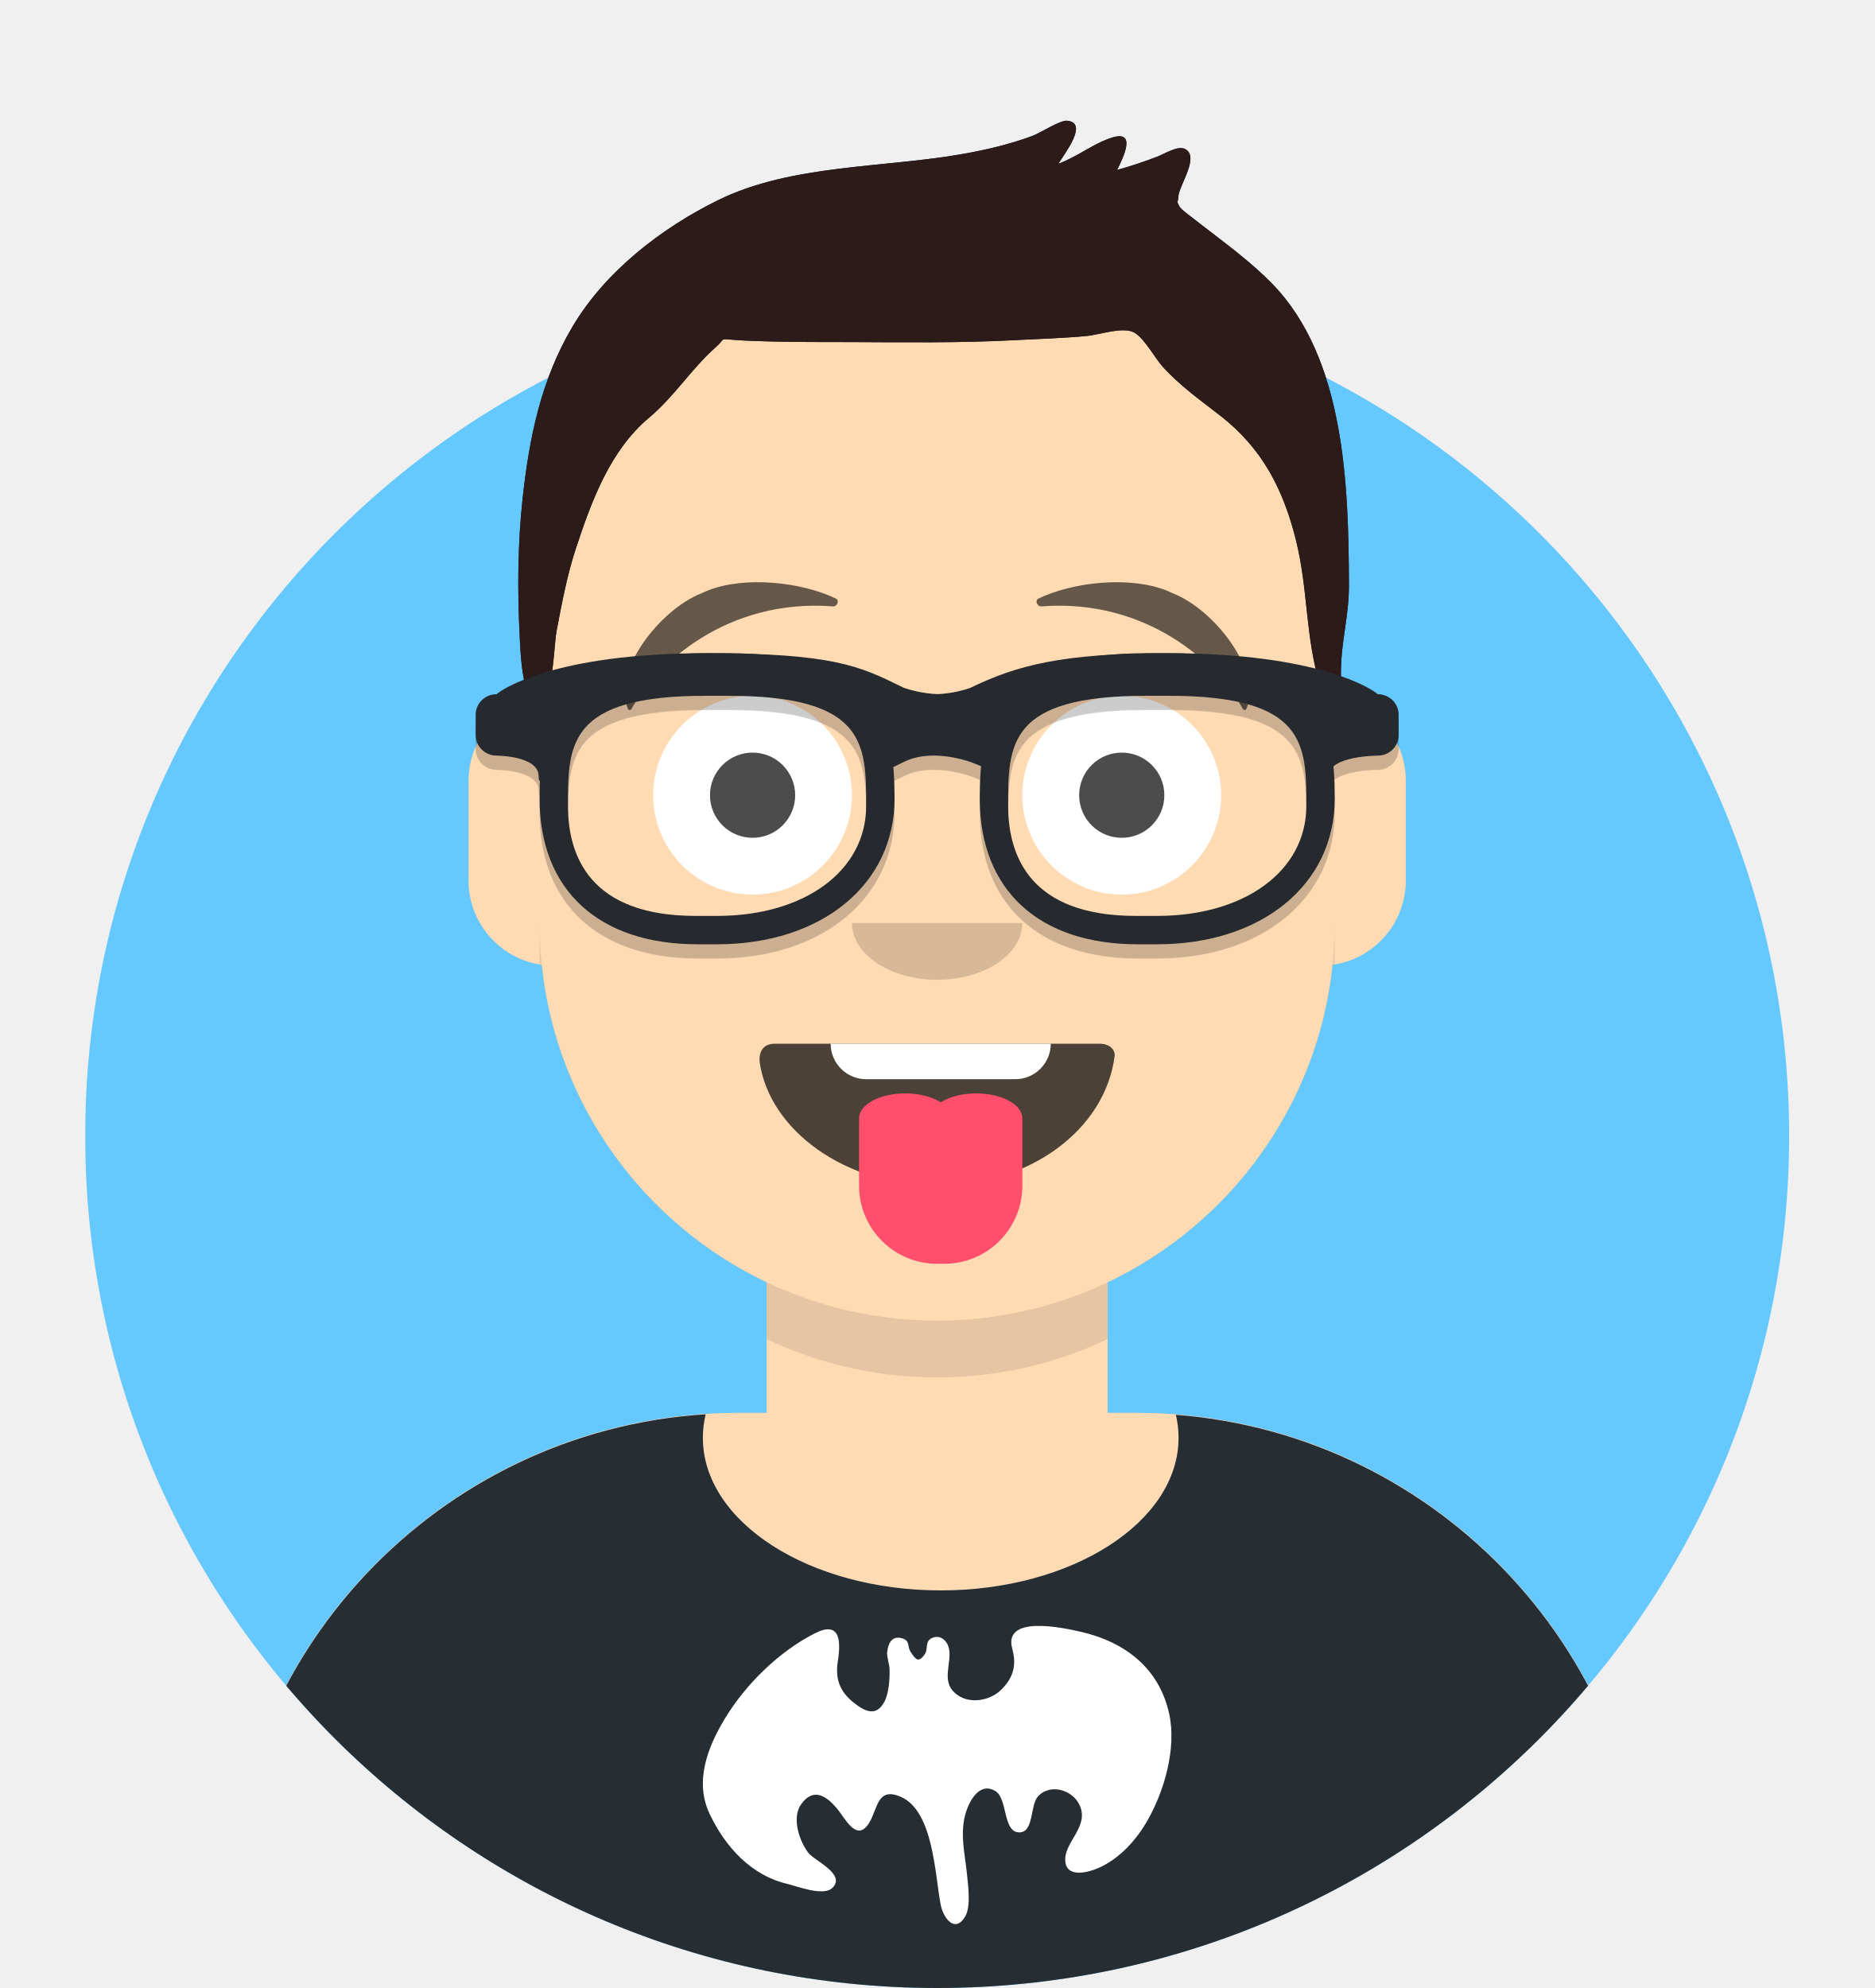
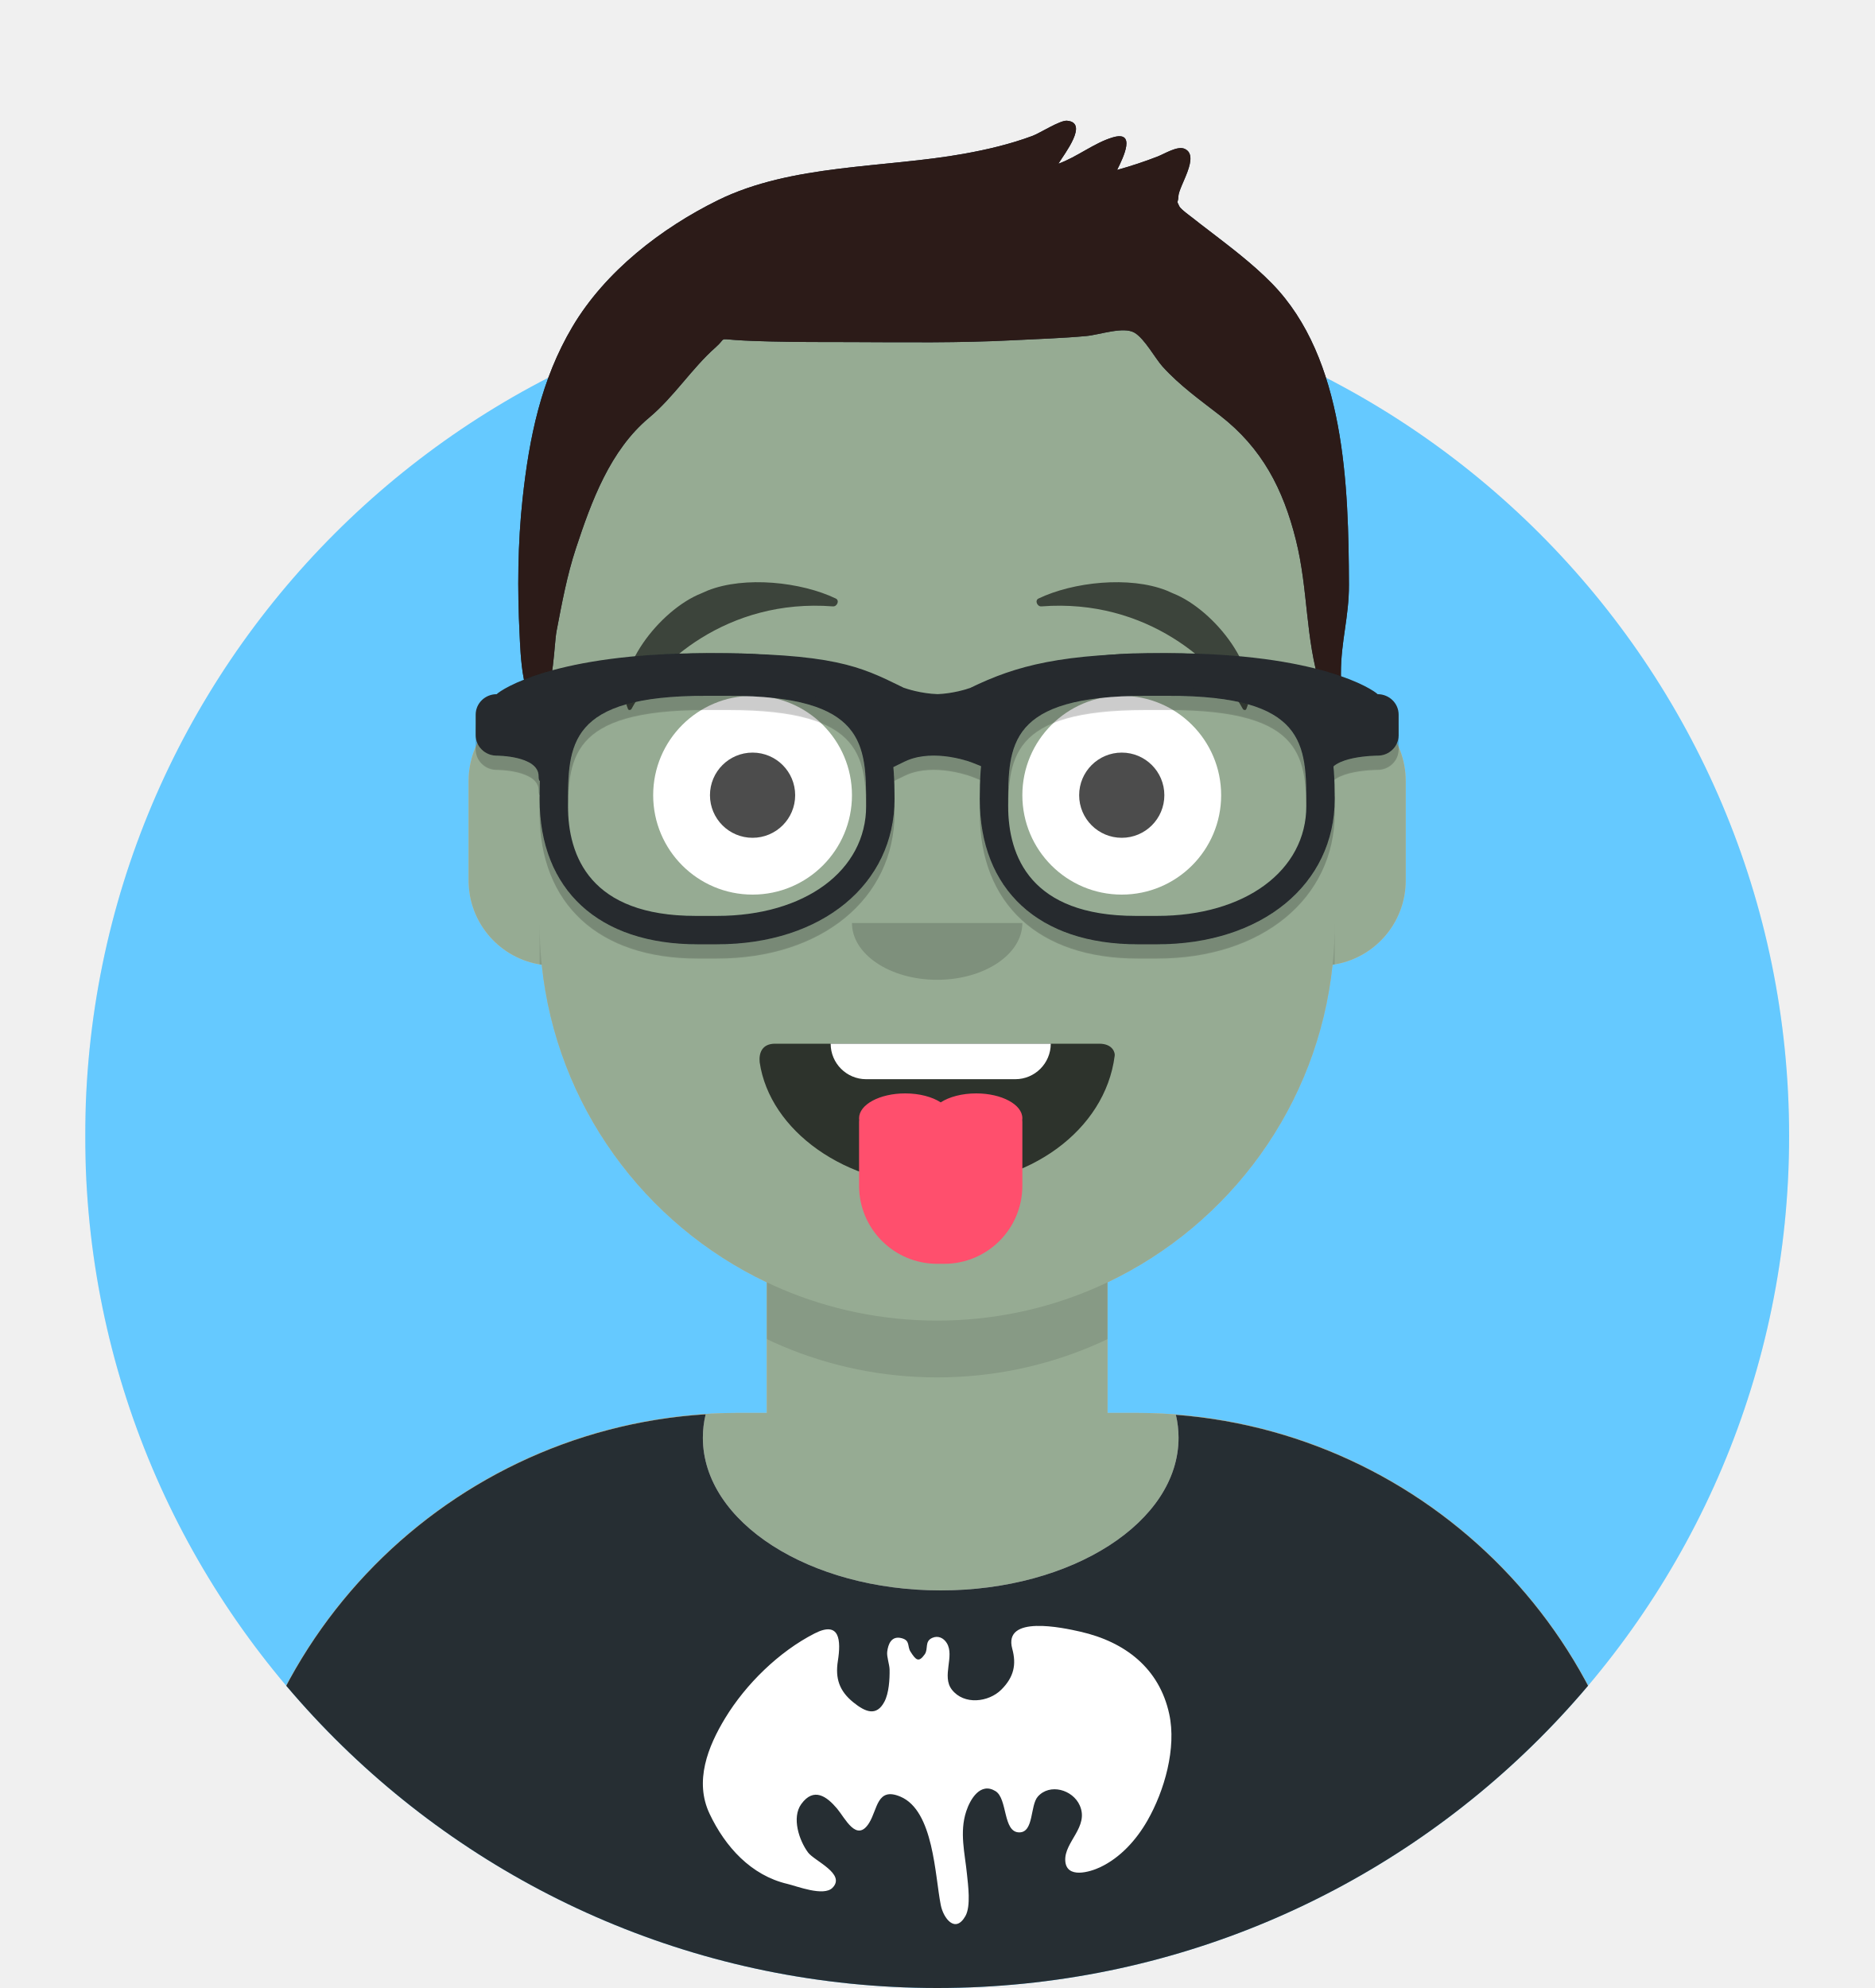
<svg xmlns="http://www.w3.org/2000/svg" xmlns:xlink="http://www.w3.org/1999/xlink" width="264px" height="280px" viewBox="0 0 264 280" version="1.1">
  <defs>
    <circle id="react-path-1" cx="120" cy="120" r="120" />
    <path d="M12,160 C12,226.274 65.726,280 132,280 C198.274,280 252,226.274 252,160 L264,160 L264,-1.42108547e-14 L-3.19744231e-14,-1.42108547e-14 L-3.19744231e-14,160 L12,160 Z" id="react-path-2" />
    <path d="M124,144.611 L124,163 L128,163 L128,163 C167.765,163 200,195.235 200,235 L200,244 L0,244 L0,235 C-4.86974701e-15,195.235 32.235,163 72,163 L72,163 L76,163 L76,144.611 C58.763,136.422 46.372,119.687 44.305,99.881 C38.48,99.058 34,94.052 34,88 L34,74 C34,68.054 38.325,63.118 44,62.166 L44,56 L44,56 C44,25.072 69.072,5.68137151e-15 100,0 L100,0 L100,0 C130.928,-5.68137151e-15 156,25.072 156,56 L156,62.166 C161.675,63.118 166,68.054 166,74 L166,88 C166,94.052 161.52,99.058 155.695,99.881 C153.628,119.687 141.237,136.422 124,144.611 Z" id="react-path-3" />
  </defs>
  <g id="Avataaar" stroke="none" stroke-width="1" fill="none" fill-rule="evenodd">
    <g transform="translate(-825, -1100)" id="Avataaar/Circle">
      <g transform="translate(825, 1100)">
        <g id="Circle" stroke-width="1" fill-rule="evenodd" transform="translate(12, 40)">
          <mask id="react-mask-4" fill="white">
            <use xlink:href="#react-path-1" />
          </mask>
          <use id="Circle-Background" fill="#E6E6E6" xlink:href="#react-path-1" />
          <g id="Color/Palette/Blue-01" mask="url(#react-mask-4)" fill="#65C9FF">
            <rect id="🖍Color" x="0" y="0" width="240" height="240" />
          </g>
        </g>
        <mask id="react-mask-5" fill="white">
          <use xlink:href="#react-path-2" />
        </mask>
        <g id="Mask" />
        <g id="Avataaar" stroke-width="1" fill-rule="evenodd" mask="url(#react-mask-5)">
          <g id="Body" transform="translate(32, 36)">
            <mask id="react-mask-6" fill="white">
              <use xlink:href="#react-path-3" />
            </mask>
            <use fill="#D0C6AC" xlink:href="#react-path-3" />
-             <g id="Skin/👶🏽-03-Brown" mask="url(#react-mask-6)" fill="#FFDBB4">
+             <g id="Skin/👶🏽-03-Brown" mask="url(#react-mask-6)" fill="#96ab93">
              <g transform="translate(0, 0)" id="Color">
                <rect x="0" y="0" width="264" height="280" />
              </g>
            </g>
            <path d="M156,79 L156,102 C156,132.928 130.928,158 100,158 C69.072,158 44,132.928 44,102 L44,79 L44,94 C44,124.928 69.072,150 100,150 C130.928,150 156,124.928 156,94 L156,79 Z" id="Neck-Shadow" fill-opacity="0.1" fill="#000000" mask="url(#react-mask-6)" />
          </g>
          <g id="Clothing/Graphic-Shirt" transform="translate(0, 170)">
            <defs>
              <path d="M165.624,29.268 C202.76,32.137 232,63.18 232,101.052 L232,110 L32,110 L32,101.052 C32,62.835 61.775,31.572 99.393,29.197 C99.134,30.274 99,31.377 99,32.5 C99,44.374 113.998,54 132.5,54 C151.002,54 166,44.374 166,32.5 C166,31.402 165.872,30.322 165.624,29.268 Z" id="react-path-2001" />
            </defs>
            <mask id="react-mask-2002" fill="white">
              <use xlink:href="#react-path-2001" />
            </mask>
            <use id="Clothes" fill="#E6E6E6" fill-rule="evenodd" xlink:href="#react-path-2001" />
            <g id="Color/Palette/Gray-01" mask="url(#react-mask-2002)" fill-rule="evenodd" fill="#262E33">
              <rect id="🖍Color" x="0" y="0" width="264" height="110" />
            </g>
            <g id="Clothing/Graphic/Bat" mask="url(#react-mask-2002)" fill-rule="evenodd" fill="#FFFFFF">
              <g transform="translate(77, 58)" id="Batman!">
                <path d="M87.685,13.403 C86.292,6.972 81.476,3.253 75.184,1.817 C72.659,1.24 64.272,-0.57 65.578,4.225 C66.171,6.397 65.841,8.189 64.025,9.991 C62.255,11.746 58.794,12.191 57.073,9.98 C55.599,8.085 57.5,5.259 56.352,3.413 C55.906,2.696 55.136,2.33 54.324,2.681 C53.183,3.175 53.79,4.236 53.251,4.999 C52.402,6.202 52.006,5.825 51.242,4.626 C50.762,3.872 51.233,3.051 49.995,2.729 C48.562,2.357 48.092,3.557 47.963,4.652 C47.881,5.339 48.285,6.444 48.299,7.14 C48.326,8.504 48.208,10.463 47.574,11.669 C46.449,13.806 44.87,13.122 43.191,11.765 C41.211,10.163 40.63,8.38 41.013,5.948 C41.472,3.031 41.305,0.239 37.733,2.064 C32.713,4.628 28.054,9.199 25.145,13.983 C22.7,18.003 20.776,22.876 22.942,27.456 C25.152,32.131 28.804,36.146 33.908,37.339 C35.229,37.648 39,39.15 40.253,37.891 C42.2,35.934 37.705,34.108 36.818,32.916 C35.56,31.226 34.481,28.001 35.861,26.094 C37.621,23.667 39.46,25.02 40.906,26.738 C42.042,28.086 43.655,31.564 45.412,28.76 C46.621,26.829 46.513,23.658 49.812,25.043 C54.527,27.021 54.672,36.155 55.512,40.334 C55.879,42.164 57.547,44.398 58.983,41.859 C59.772,40.463 59.346,37.438 59.202,35.996 C58.906,33.011 58.123,30.076 59.093,27.119 C59.654,25.408 61.093,22.959 63.222,24.275 C64.947,25.341 64.228,30.091 66.575,30.082 C68.641,30.075 68.077,26.291 69.178,25.043 C70.857,23.139 74.094,24.044 75.087,26.292 C76.424,29.317 72.885,31.418 73.044,34.077 C73.198,36.668 76.538,35.657 77.935,35 C80.806,33.649 83.053,31.147 84.61,28.429 C87.017,24.225 88.735,18.207 87.685,13.403" />
              </g>
            </g>
          </g>
          <g id="Face" transform="translate(76, 82)" fill="#000000">
            <g id="Mouth/Tongue" transform="translate(2, 52)">
              <defs>
                <path d="M29,15.609 C30.41,25.231 41.062,33 54,33 C66.968,33 77.646,25.183 79,14.739 C79.101,14.34 78.775,13 76.826,13 C56.838,13 41.74,13 31.174,13 C29.383,13 28.87,14.24 29,15.609 Z" id="react-path-2009" />
              </defs>
              <mask id="react-mask-2010" fill="white">
                <use xlink:href="#react-path-2009" />
              </mask>
              <use id="Mouth" fill-opacity="0.7" fill="#000000" fill-rule="evenodd" xlink:href="#react-path-2009" />
              <rect id="Teeth" fill="#FFFFFF" fill-rule="evenodd" mask="url(#react-mask-2010)" x="39" y="2" width="31" height="16" rx="5" />
              <path d="M65.984,23.747 C65.995,23.83 66,23.914 66,24 L66,33 C66,39.075 61.075,44 55,44 L54,44 C47.925,44 43,39.075 43,33 L43,24 L43,24 C43,23.914 43.005,23.83 43.016,23.747 C43.005,23.665 43,23.583 43,23.5 C43,21.567 45.91,20 49.5,20 C51.51,20 53.308,20.491 54.5,21.263 C55.692,20.491 57.49,20 59.5,20 C63.09,20 66,21.567 66,23.5 C66,23.583 65.995,23.665 65.984,23.747 Z" id="Tongue" fill="#FF4F6D" fill-rule="evenodd" />
            </g>
            <g id="Nose/Default" transform="translate(28, 40)" fill-opacity="0.16">
              <path d="M16,8 C16,12.418 21.373,16 28,16 L28,16 C34.627,16 40,12.418 40,8" id="Nose" />
            </g>
            <g id="Eyes/Surprised-😳" transform="translate(0, 8)">
              <circle id="The-White-Stuff" fill="#FFFFFF" cx="30" cy="22" r="14" />
              <circle id="Eye-Ball" fill="#FFFFFF" cx="82" cy="22" r="14" />
              <circle id="Eye" fill-opacity="0.7" fill="#000000" cx="30" cy="22" r="6" />
              <circle id="Eye" fill-opacity="0.7" fill="#000000" cx="82" cy="22" r="6" />
            </g>
            <g id="Eyebrow/Natural/Raised-Excited-Natural" fill-opacity="0.6">
              <path d="M22.766,1.578 L23.677,1.176 C28.919,-0.905 36.865,-0.033 41.723,2.299 C42.29,2.571 41.902,3.452 41.321,3.407 C26.402,2.256 16.358,11.553 12.946,17.847 C12.845,18.034 12.539,18.055 12.464,17.881 C10.156,12.562 16.913,3.896 22.766,1.578 Z" id="Eye-Browse-Reddit" />
              <path d="M80.766,1.578 L81.677,1.176 C86.919,-0.905 94.865,-0.033 99.723,2.299 C100.29,2.571 99.902,3.452 99.321,3.407 C84.402,2.256 74.358,11.553 70.946,17.847 C70.845,18.034 70.539,18.055 70.464,17.881 C68.156,12.562 74.913,3.896 80.766,1.578 Z" id="Eye-Browse-Reddit" transform="translate(85, 9) scale(-1, 1) translate(-85, -9) " />
            </g>
          </g>
          <g id="Top" stroke-width="1" fill-rule="evenodd">
            <defs>
              <rect id="react-path-1981" x="0" y="0" width="264" height="280" />
              <path d="M180.15,39.92 C177.39,37.1 174.186,34.707 171.069,32.307 C170.382,31.777 169.683,31.261 169.011,30.712 C168.858,30.587 167.292,29.466 167.105,29.053 C166.654,28.06 166.915,28.833 166.977,27.649 C167.056,26.151 170.111,21.919 167.831,20.949 C166.828,20.522 165.04,21.658 164.078,22.033 C162.196,22.767 160.292,23.393 158.347,23.933 C159.279,22.076 161.055,18.359 157.716,19.354 C155.114,20.129 152.69,22.122 150.076,23.059 C150.941,21.642 154.4,17.248 151.274,17.002 C150.302,16.926 147.471,18.75 146.424,19.14 C143.287,20.305 140.083,21.059 136.79,21.653 C125.592,23.671 112.497,23.095 102.137,28.193 C94.149,32.124 86.263,38.222 81.648,45.988 C77.201,53.473 75.538,61.664 74.607,70.241 C73.924,76.536 73.868,83.043 74.188,89.36 C74.292,91.43 74.525,100.971 77.532,98.081 C79.03,96.642 79.019,90.828 79.396,88.86 C80.147,84.945 80.87,81.013 82.122,77.223 C84.328,70.544 86.931,63.43 92.427,58.83 C95.954,55.878 98.431,51.889 101.806,48.911 C103.322,47.574 102.165,47.713 104.603,47.889 C106.241,48.006 107.885,48.051 109.526,48.094 C113.322,48.193 117.124,48.168 120.921,48.181 C128.568,48.209 136.179,48.317 143.819,47.916 C147.214,47.739 150.618,47.642 154.004,47.328 C155.895,47.153 159.251,45.941 160.808,46.867 C162.233,47.714 163.713,50.482 164.736,51.615 C167.154,54.294 170.036,56.339 172.862,58.535 C178.757,63.115 181.732,68.867 183.523,76.023 C185.306,83.153 184.806,89.768 187.013,96.785 C187.402,98.018 188.429,100.145 189.695,98.239 C189.93,97.885 189.87,95.939 189.87,94.819 C189.87,90.3 191.014,86.908 191,82.359 C190.944,68.527 190.496,50.491 180.15,39.92 Z" id="react-path-1980" />
              <filter x="-0.8%" y="-2.0%" width="101.5%" height="108.0%" filterUnits="objectBoundingBox" id="react-filter-1977">
                <feOffset dx="0" dy="2" in="SourceAlpha" result="shadowOffsetOuter1" />
                <feColorMatrix values="0 0 0 0 0   0 0 0 0 0   0 0 0 0 0  0 0 0 0.16 0" type="matrix" in="shadowOffsetOuter1" result="shadowMatrixOuter1" />
                <feMerge>
                  <feMergeNode in="shadowMatrixOuter1" />
                  <feMergeNode in="SourceGraphic" />
                </feMerge>
              </filter>
            </defs>
            <mask id="react-mask-1979" fill="white">
              <use xlink:href="#react-path-1981" />
            </mask>
            <g id="Mask" />
            <g id="Top/Short-Hair/Short-Flat" mask="url(#react-mask-1979)">
              <g transform="translate(-1, 0)">
                <mask id="react-mask-1978" fill="white">
                  <use xlink:href="#react-path-1980" />
                </mask>
                <use id="Short-Hair" stroke="none" fill="#1F3140" fill-rule="evenodd" xlink:href="#react-path-1980" />
                <g id="Skin/👶🏽-03-Brown" mask="url(#react-mask-1978)" fill="#2C1B18">
                  <g transform="translate(0, 0) " id="Color">
                    <rect x="0" y="0" width="264" height="280" />
                  </g>
                </g>
                <g id="Top/_Resources/Prescription-02" fill="none" transform="translate(62, 85)" stroke-width="1">
                  <defs>
                    <filter x="-0.8%" y="-2.4%" width="101.5%" height="109.8%" filterUnits="objectBoundingBox" id="react-filter-1999">
                      <feOffset dx="0" dy="2" in="SourceAlpha" result="shadowOffsetOuter1" />
                      <feColorMatrix values="0 0 0 0 0   0 0 0 0 0   0 0 0 0 0  0 0 0 0.2 0" type="matrix" in="shadowOffsetOuter1" result="shadowMatrixOuter1" />
                      <feMerge>
                        <feMergeNode in="shadowMatrixOuter1" />
                        <feMergeNode in="SourceGraphic" />
                      </feMerge>
                    </filter>
                  </defs>
                  <g id="Wayfarers" filter="url(#react-filter-1999)" transform="translate(6, 7)" fill="#252C2F">
                    <path d="M34,41 L31.242,41 C17.315,41 9,33.336 9,20.5 C9,10.127 10.817,0 32.53,0 L35.47,0 C57.183,0 59,10.127 59,20.5 C59,32.569 48.721,41 34,41 Z M32.385,6 C13,6 13,12.841 13,21.502 C13,28.572 16.116,37 30.971,37 L34,37 C46.365,37 55,30.627 55,21.502 C55,12.841 55,6 35.615,6 L32.385,6 Z" id="Left" fill-rule="nonzero" />
                    <path d="M96,41 L93.242,41 C79.315,41 71,33.336 71,20.5 C71,10.127 72.817,0 94.53,0 L97.47,0 C119.183,0 121,10.127 121,20.5 C121,32.569 110.721,41 96,41 Z M94.385,6 C75,6 75,12.841 75,21.502 C75,28.572 78.119,37 92.971,37 L96,37 C108.365,37 117,30.627 117,21.502 C117,12.841 117,6 97.615,6 L94.385,6 Z" id="Right" fill-rule="nonzero" />
                    <path d="M2.955,5.772 C3.646,5.096 11.21,0 32.5,0 C50.351,0 54.13,1.853 59.85,4.652 L60.269,4.859 C60.667,4.999 62.7,5.69 65.079,5.766 C67.246,5.673 69.1,5.085 69.642,4.897 C76.17,1.722 82.561,0 97.5,0 C118.79,0 126.354,5.096 127.045,5.772 C128.679,5.772 130,7.062 130,8.657 L130,11.543 C130,13.139 128.679,14.429 127.045,14.429 C127.045,14.429 120.144,14.429 120.144,17.315 C120.144,20.2 118.182,13.139 118.182,11.543 L118.182,8.732 C114.579,7.353 108.128,4.786 97.5,4.786 C85.658,4.786 79.761,6.886 74.702,8.971 L74.759,9.108 L74.756,11.094 L72.539,16.444 L69.8,15.361 C69.556,15.264 69.028,15.09 68.296,14.91 C66.256,14.407 64.159,14.254 62.304,14.634 C61.624,14.774 60.992,14.984 60.413,15.267 L57.77,16.558 L55.127,11.396 L55.244,9.102 L55.325,8.907 C50.962,6.874 46.939,4.786 32.5,4.786 C21.872,4.786 15.422,7.352 11.818,8.731 L11.818,11.543 C11.818,13.139 8.864,20.2 8.864,17.315 C8.864,14.429 2.955,14.429 2.955,14.429 C1.324,14.429 0,13.139 0,11.543 L0,8.657 C0,7.062 1.324,5.772 2.955,5.772 Z" id="Stuff" fill-rule="nonzero" />
                  </g>
                </g>
              </g>
            </g>
          </g>
        </g>
      </g>
    </g>
  </g>
</svg>
